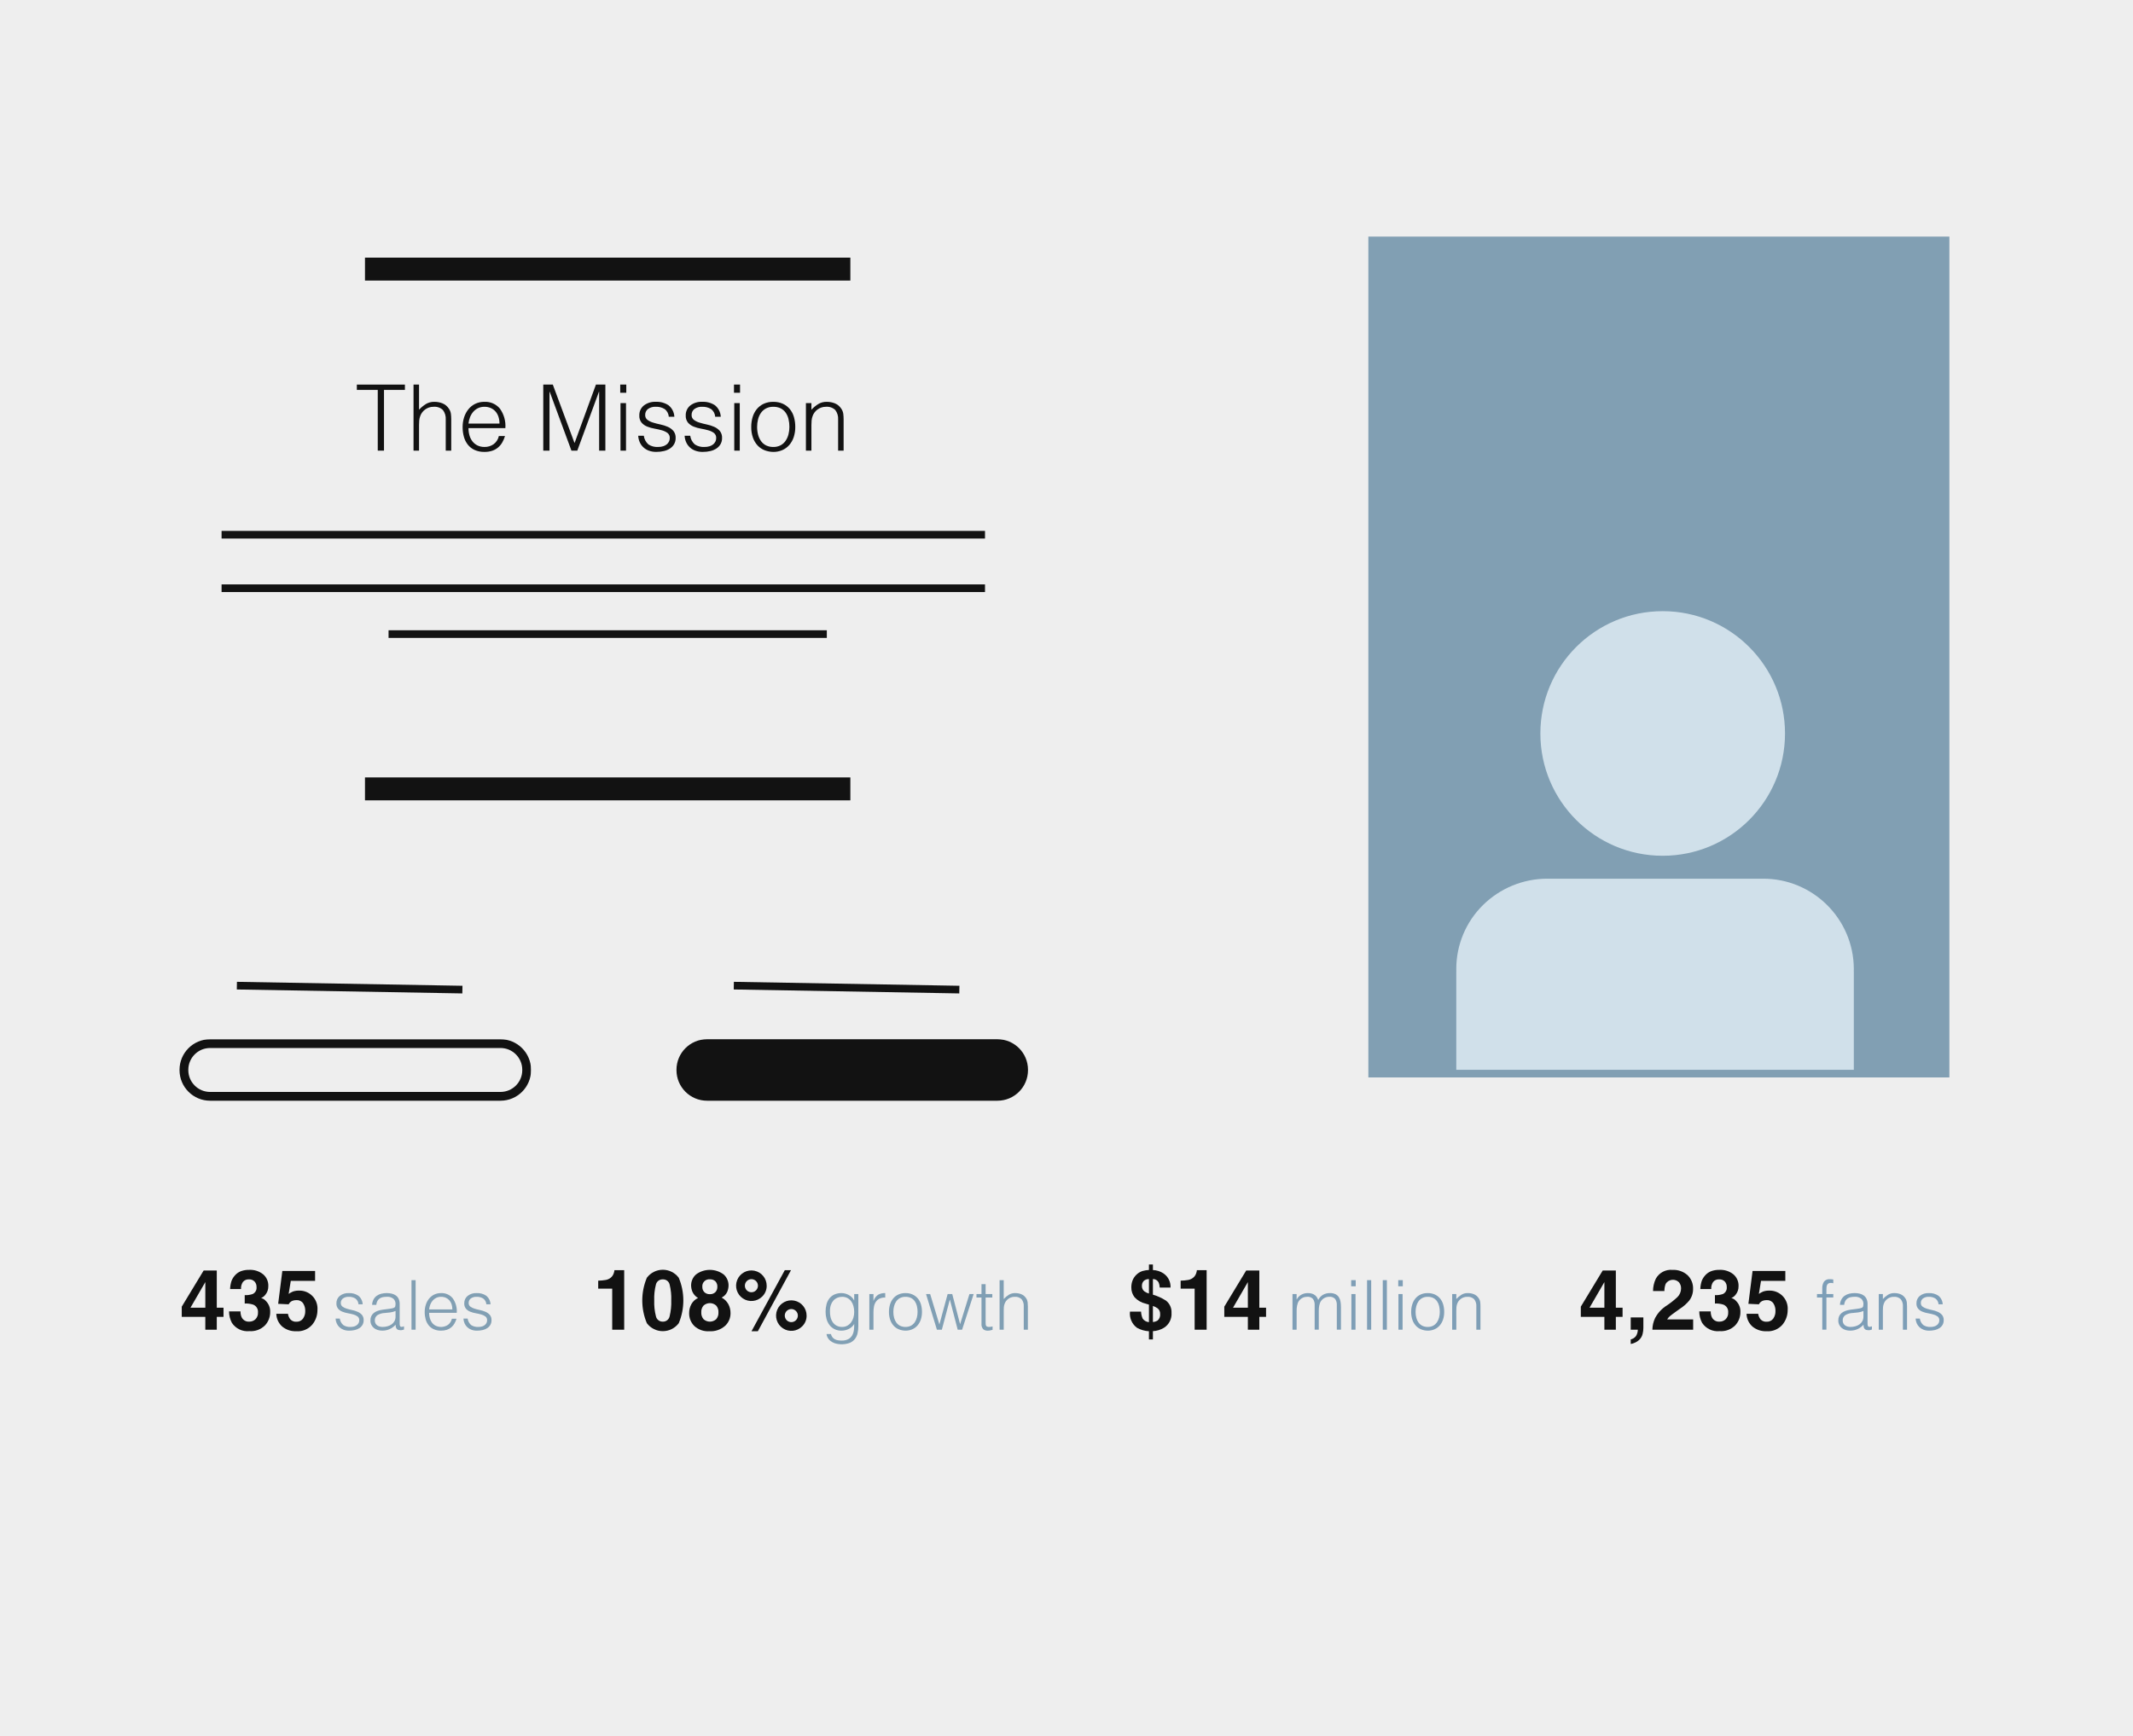
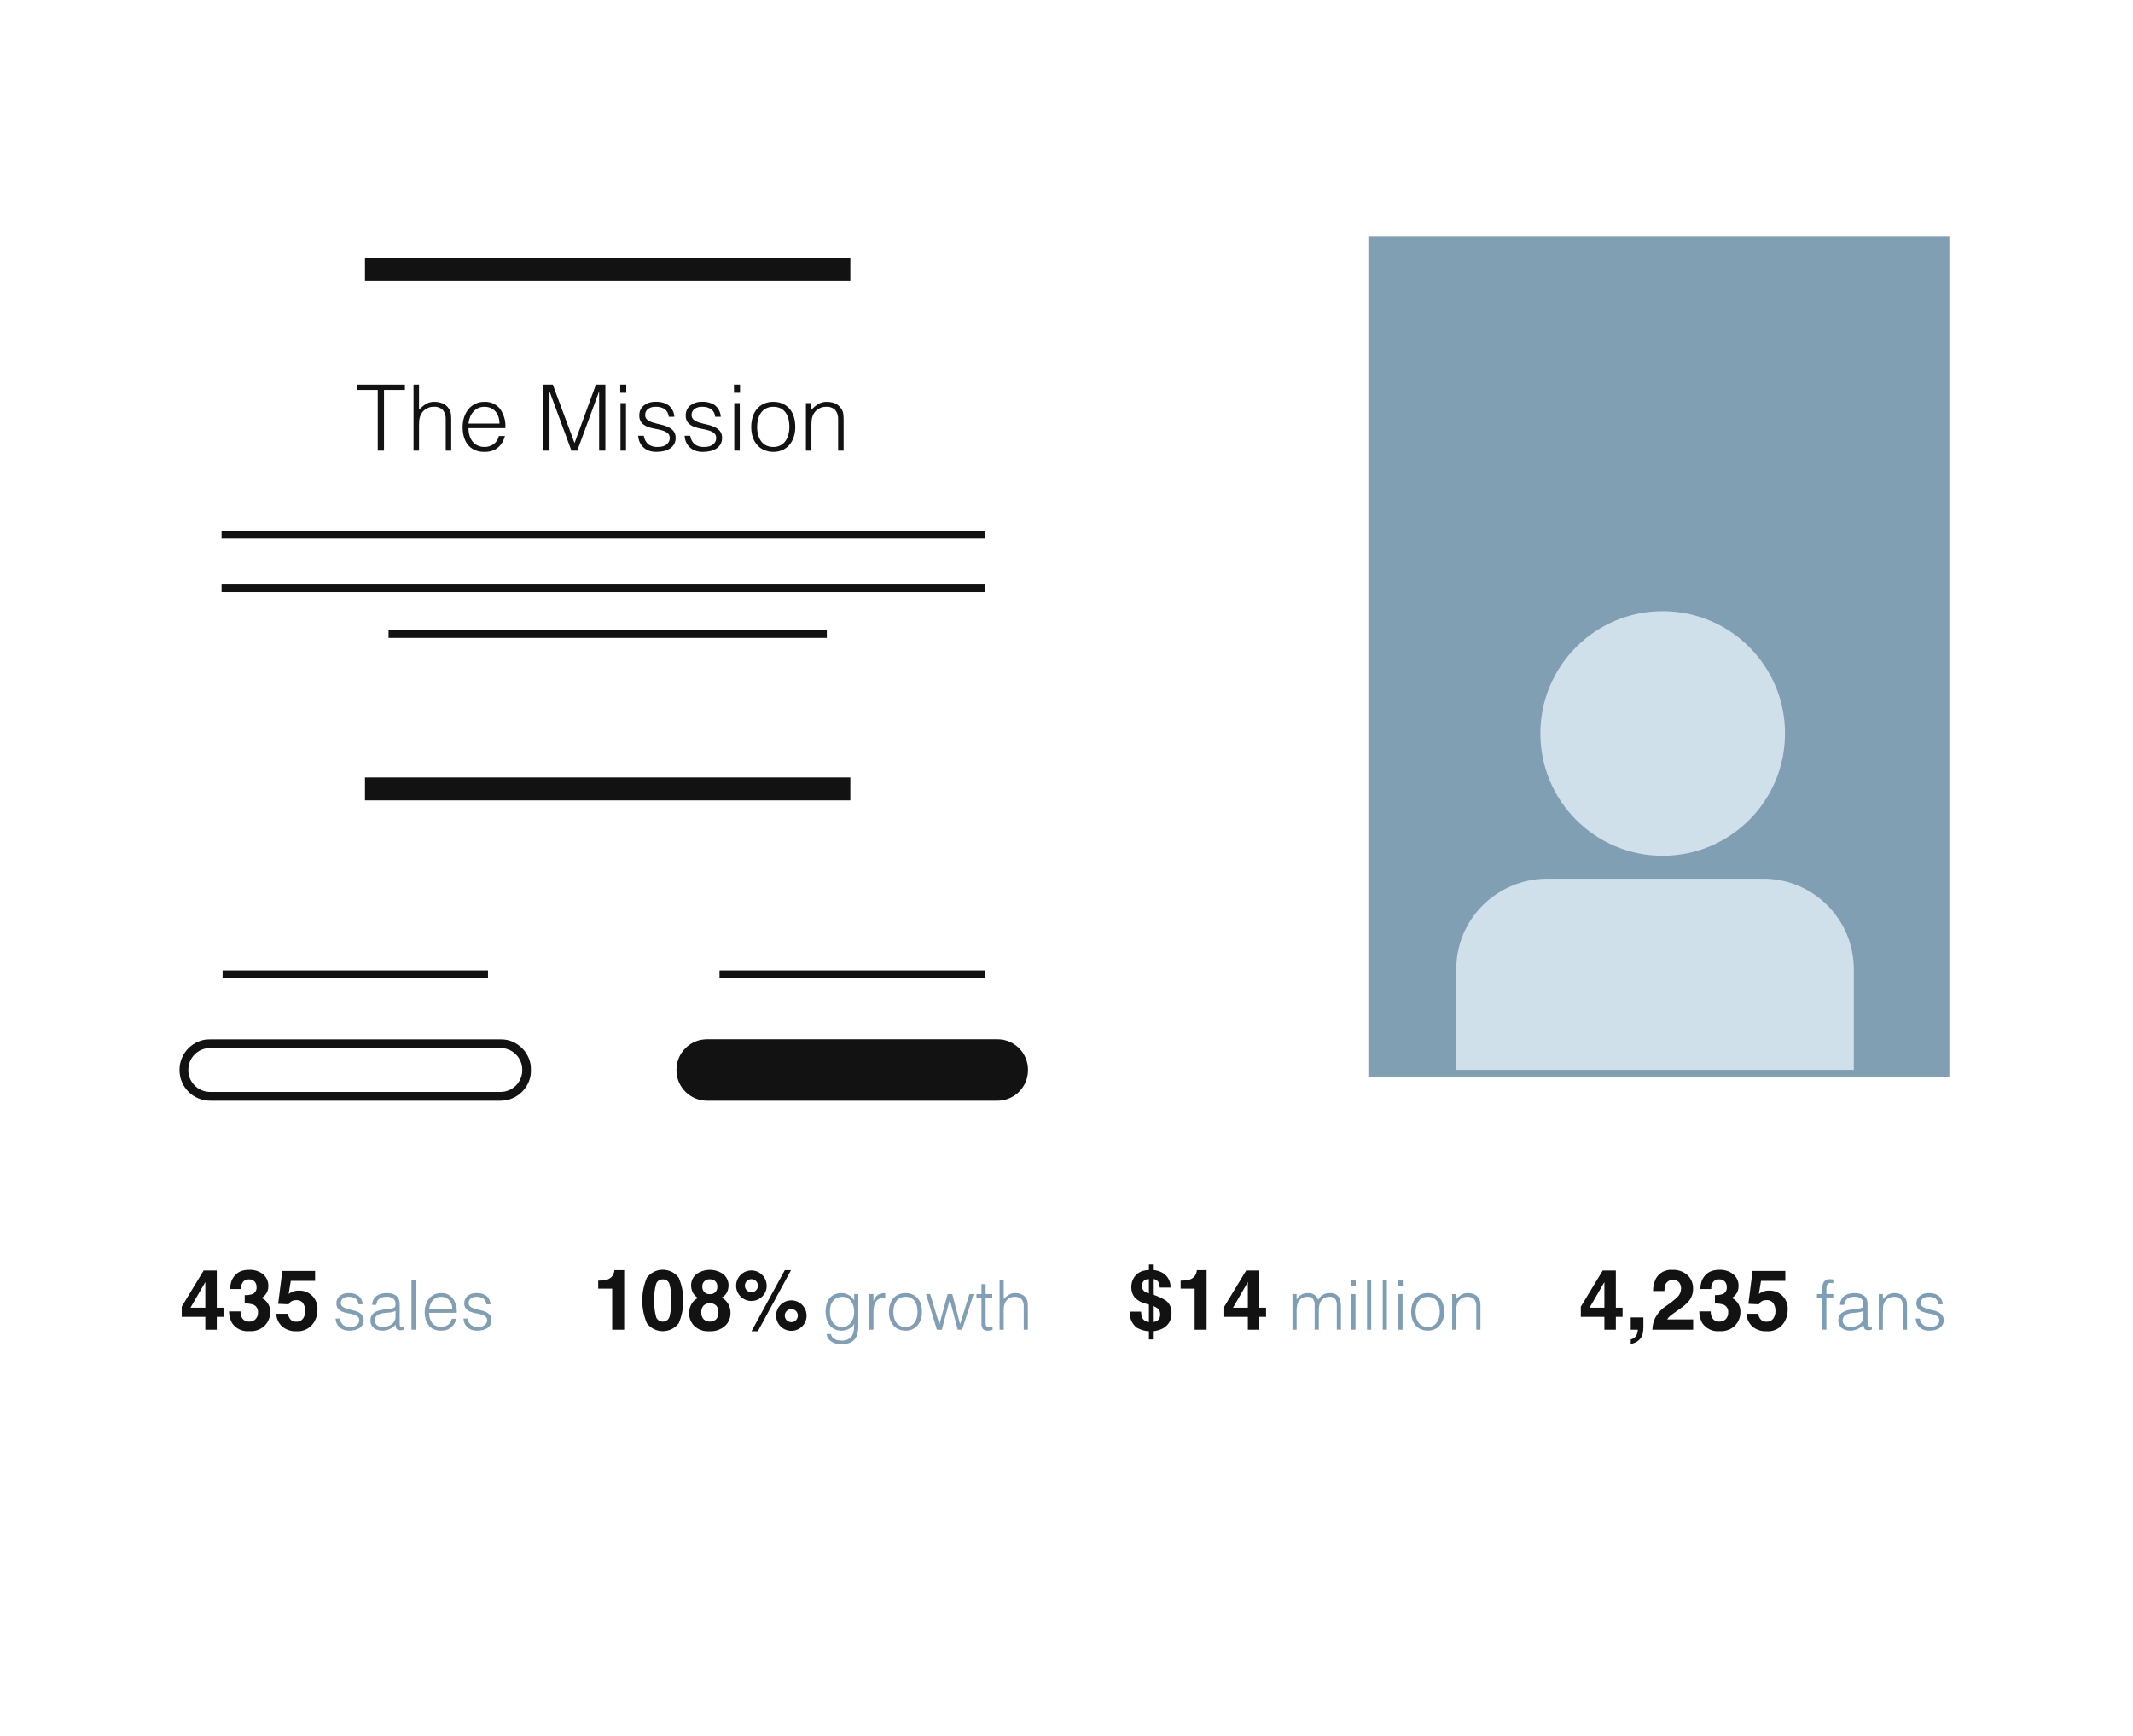
<svg xmlns="http://www.w3.org/2000/svg" width="279" height="227" viewBox="0 0 279 227">
  <defs>
    <clipPath id="a">
-       <rect x="-8.886" y="-8.799" width="293.738" height="273.587" fill="none" />
+       <rect x="-0.516" y="-0.048" width="279" height="207" fill="none" />
    </clipPath>
    <clipPath id="b">
-       <rect x="-0.516" y="-0.048" width="279" height="207" fill="none" />
-     </clipPath>
-     <clipPath id="c">
      <rect x="88.484" y="135.952" width="45.98" height="8.046" rx="4" fill="none" />
    </clipPath>
-     <clipPath id="e">
+     <clipPath id="d">
      <rect x="76.484" y="123.953" width="70" height="32" fill="none" />
    </clipPath>
-     <clipPath id="g">
+     <clipPath id="f">
      <rect x="87.484" y="135.952" width="47" height="9" fill="none" />
    </clipPath>
-     <clipPath id="i">
+     <clipPath id="h">
      <rect x="23.483" y="135.952" width="45.98" height="8.046" rx="4" fill="none" />
    </clipPath>
-     <clipPath id="k">
+     <clipPath id="j">
      <rect x="11.483" y="123.953" width="70" height="32" fill="none" />
    </clipPath>
-     <clipPath id="m">
+     <clipPath id="l">
      <rect x="22.483" y="135.952" width="47" height="9" fill="none" />
    </clipPath>
-     <clipPath id="p">
+     <clipPath id="o">
      <rect x="178.983" y="30.953" width="76" height="110" fill="none" />
    </clipPath>
-     <clipPath id="q">
+     <clipPath id="p">
      <circle cx="217.483" cy="95.953" r="16" fill="none" />
    </clipPath>
-     <clipPath id="s">
+     <clipPath id="r">
      <path d="M242.478,127.095h.006v12.857h-52V127.095h.005q-.005-.178-.005-.357a11.721,11.721,0,0,1,3.49-8.334,11.984,11.984,0,0,1,8.426-3.452h28.167a11.852,11.852,0,0,1,11.917,11.786Q242.483,126.918,242.478,127.095Z" fill="none" clip-rule="evenodd" />
    </clipPath>
  </defs>
  <g clip-path="url(#a)">
-     <rect x="-26.257" y="-27.302" width="328.482" height="310.594" fill="#eee" />
-   </g>
-   <g clip-path="url(#b)">
    <path d="M46.675,50.313h6.288v.695H50.227v7.944h-.816V51.008H46.675Z" fill="#121212" />
    <path d="M54.091,58.953v-8.64h.72v3.288a4.529,4.529,0,0,1,.894-.744,2.052,2.052,0,0,1,1.11-.288,2.817,2.817,0,0,1,1.068.198,1.819,1.819,0,0,1,.828.689,1.55,1.55,0,0,1,.27.691,6.266,6.266,0,0,1,.042.737v4.068h-.72V54.897a1.856,1.856,0,0,0-.372-1.261,1.583,1.583,0,0,0-1.236-.42,1.748,1.748,0,0,0-.612.102,1.927,1.927,0,0,0-.498.27,1.826,1.826,0,0,0-.378.384,1.79,1.79,0,0,0-.24.456,2.293,2.293,0,0,0-.132.576c-.016.185-.024.384-.024.601v3.348Z" fill="#121212" />
    <path d="M61.279,56.012a3.372,3.372,0,0,0,.132.954,2.287,2.287,0,0,0,.39.78,1.891,1.891,0,0,0,.654.528,2.015,2.015,0,0,0,.912.197,1.983,1.983,0,0,0,1.212-.371,1.793,1.793,0,0,0,.672-1.057h.804a3.872,3.872,0,0,1-.348.822,2.54,2.54,0,0,1-.54.66,2.337,2.337,0,0,1-.768.438,3.103,3.103,0,0,1-1.032.156,3.017,3.017,0,0,1-1.284-.252,2.411,2.411,0,0,1-.888-.691,2.902,2.902,0,0,1-.516-1.031,4.672,4.672,0,0,1-.168-1.278,4.078,4.078,0,0,1,.198-1.284,3.286,3.286,0,0,1,.564-1.05,2.622,2.622,0,0,1,.894-.708,2.7,2.7,0,0,1,1.2-.258,2.479,2.479,0,0,1,2.016.882,3.877,3.877,0,0,1,.72,2.562Zm4.056-.6a2.86,2.86,0,0,0-.126-.858,2.014,2.014,0,0,0-.372-.695,1.758,1.758,0,0,0-.618-.468,1.987,1.987,0,0,0-.852-.175,1.895,1.895,0,0,0-.846.181,1.957,1.957,0,0,0-.624.48,2.413,2.413,0,0,0-.414.696,3.191,3.191,0,0,0-.204.84Z" fill="#121212" />
    <path d="M71.06,58.953v-8.64h1.248l2.832,7.62h.024l2.784-7.62h1.236v8.64h-.816V51.248h-.024l-2.832,7.704h-.768l-2.844-7.704h-.024v7.704Z" fill="#121212" />
    <path d="M81.127,51.38V50.313h.792V51.38Zm.036,7.572V52.737h.72v6.216Z" fill="#121212" />
    <path d="M84.211,57.008a1.828,1.828,0,0,0,.606,1.135,2.055,2.055,0,0,0,1.254.329,2.16,2.16,0,0,0,.684-.096,1.358,1.358,0,0,0,.474-.258,1.109,1.109,0,0,0,.282-.366.999.999,0,0,0,.096-.432.794.794,0,0,0-.294-.678,2.215,2.215,0,0,0-.738-.349,9.403,9.403,0,0,0-.96-.216,4.721,4.721,0,0,1-.96-.27,1.917,1.917,0,0,1-.738-.517,1.392,1.392,0,0,1-.294-.948,1.619,1.619,0,0,1,.57-1.277,2.376,2.376,0,0,1,1.614-.498,2.751,2.751,0,0,1,1.638.45,2.057,2.057,0,0,1,.762,1.506h-.732a1.347,1.347,0,0,0-.546-1.015,2.037,2.037,0,0,0-1.134-.294,1.618,1.618,0,0,0-1.044.294.951.951,0,0,0-.36.774.754.754,0,0,0,.294.642,2.383,2.383,0,0,0,.738.36q.444.138.96.246a4.755,4.755,0,0,1,.96.306,2.101,2.101,0,0,1,.738.534,1.375,1.375,0,0,1,.294.936,1.575,1.575,0,0,1-.192.785,1.664,1.664,0,0,1-.528.57,2.434,2.434,0,0,1-.798.342,4.223,4.223,0,0,1-1.014.114,2.729,2.729,0,0,1-.978-.162,2.11,2.11,0,0,1-.726-.45,2.063,2.063,0,0,1-.468-.672,2.358,2.358,0,0,1-.192-.828Z" fill="#121212" />
    <path d="M90.283,57.008a1.828,1.828,0,0,0,.606,1.135,2.055,2.055,0,0,0,1.254.329,2.159,2.159,0,0,0,.684-.096,1.358,1.358,0,0,0,.474-.258,1.11,1.11,0,0,0,.282-.366.999.999,0,0,0,.096-.432.794.794,0,0,0-.294-.678,2.215,2.215,0,0,0-.738-.349,9.403,9.403,0,0,0-.96-.216,4.72,4.72,0,0,1-.96-.27,1.917,1.917,0,0,1-.738-.517,1.392,1.392,0,0,1-.294-.948,1.619,1.619,0,0,1,.57-1.277,2.376,2.376,0,0,1,1.614-.498,2.751,2.751,0,0,1,1.638.45,2.057,2.057,0,0,1,.762,1.506h-.732A1.347,1.347,0,0,0,93.001,53.51a2.037,2.037,0,0,0-1.134-.294,1.618,1.618,0,0,0-1.044.294.951.951,0,0,0-.36.774.754.754,0,0,0,.294.642,2.383,2.383,0,0,0,.738.36q.444.138.96.246a4.756,4.756,0,0,1,.96.306,2.101,2.101,0,0,1,.738.534,1.375,1.375,0,0,1,.294.936,1.575,1.575,0,0,1-.192.785,1.664,1.664,0,0,1-.528.57,2.435,2.435,0,0,1-.798.342,4.224,4.224,0,0,1-1.014.114,2.729,2.729,0,0,1-.978-.162,2.109,2.109,0,0,1-.726-.45,2.062,2.062,0,0,1-.468-.672,2.358,2.358,0,0,1-.192-.828Z" fill="#121212" />
    <path d="M96.007,51.38V50.313h.792V51.38Zm.036,7.572V52.737h.72v6.216Z" fill="#121212" />
    <path d="M101.143,59.121a3.239,3.239,0,0,1-1.122-.216,2.511,2.511,0,0,1-.912-.612,2.939,2.939,0,0,1-.618-1.02,4.077,4.077,0,0,1-.228-1.429,4.372,4.372,0,0,1,.18-1.277,3.01,3.01,0,0,1,.54-1.038,2.562,2.562,0,0,1,.9-.702,2.893,2.893,0,0,1,1.26-.258,2.924,2.924,0,0,1,1.272.258,2.591,2.591,0,0,1,.9.696,2.869,2.869,0,0,1,.534,1.038,4.593,4.593,0,0,1,.174,1.283,4.171,4.171,0,0,1-.204,1.345,3.022,3.022,0,0,1-.582,1.031,2.551,2.551,0,0,1-.912.666A2.909,2.909,0,0,1,101.143,59.121Zm2.112-3.276a4.264,4.264,0,0,0-.12-1.031,2.439,2.439,0,0,0-.372-.834,1.795,1.795,0,0,0-.648-.559,2.109,2.109,0,0,0-.972-.204,1.963,1.963,0,0,0-.966.223,1.883,1.883,0,0,0-.654.588,2.574,2.574,0,0,0-.371.84,3.964,3.964,0,0,0-.12.978,3.886,3.886,0,0,0,.138,1.062,2.491,2.491,0,0,0,.402.834,1.801,1.801,0,0,0,.66.54,2.067,2.067,0,0,0,.912.191,1.966,1.966,0,0,0,.966-.222,1.862,1.862,0,0,0,.654-.594,2.67,2.67,0,0,0,.372-.84A3.93,3.93,0,0,0,103.255,55.844Z" fill="#121212" />
    <path d="M106.135,58.953h-.72V52.737h.72v.864a4.529,4.529,0,0,1,.894-.744,2.052,2.052,0,0,1,1.11-.288,2.817,2.817,0,0,1,1.068.198,1.819,1.819,0,0,1,.828.689,1.551,1.551,0,0,1,.27.691,6.288,6.288,0,0,1,.042.737v4.068h-.72V54.897a1.856,1.856,0,0,0-.372-1.261,1.583,1.583,0,0,0-1.236-.42,1.748,1.748,0,0,0-.612.102,1.926,1.926,0,0,0-.498.27,1.824,1.824,0,0,0-.378.384,1.793,1.793,0,0,0-.24.456,2.293,2.293,0,0,0-.132.576c-.016.185-.024.384-.024.601Z" fill="#121212" />
    <path d="M44.446,172.494a1.368,1.368,0,0,0,.455.851,1.538,1.538,0,0,0,.94.247,1.633,1.633,0,0,0,.513-.071,1.031,1.031,0,0,0,.355-.194.822.822,0,0,0,.211-.274.752.752,0,0,0,.072-.323.597.597,0,0,0-.22-.509,1.647,1.647,0,0,0-.554-.261,6.949,6.949,0,0,0-.72-.162,3.466,3.466,0,0,1-.72-.203,1.437,1.437,0,0,1-.553-.387,1.043,1.043,0,0,1-.221-.711,1.214,1.214,0,0,1,.428-.958,1.782,1.782,0,0,1,1.21-.374,2.062,2.062,0,0,1,1.228.338,1.542,1.542,0,0,1,.571,1.129h-.549a1.009,1.009,0,0,0-.41-.76,1.521,1.521,0,0,0-.851-.221,1.207,1.207,0,0,0-.783.221.711.711,0,0,0-.27.58.567.567,0,0,0,.22.481,1.795,1.795,0,0,0,.554.27q.332.103.72.184a3.616,3.616,0,0,1,.72.23,1.593,1.593,0,0,1,.554.401,1.029,1.029,0,0,1,.22.701,1.181,1.181,0,0,1-.144.59,1.254,1.254,0,0,1-.396.428,1.83,1.83,0,0,1-.599.256,3.141,3.141,0,0,1-.76.086,2.052,2.052,0,0,1-.733-.121,1.594,1.594,0,0,1-.544-.338,1.541,1.541,0,0,1-.351-.504,1.772,1.772,0,0,1-.144-.621Z" fill="#819fb3" />
    <path d="M50.828,171.234c.102-.012.224-.03.364-.055a1.36,1.36,0,0,0,.347-.099.287.287,0,0,0,.167-.211,1.335,1.335,0,0,0,.032-.275.92.92,0,0,0-.266-.679,1.236,1.236,0,0,0-.895-.266,2.543,2.543,0,0,0-.513.049,1.117,1.117,0,0,0-.409.172.93.93,0,0,0-.288.323,1.375,1.375,0,0,0-.148.509h-.549a1.663,1.663,0,0,1,.189-.706,1.434,1.434,0,0,1,.418-.478,1.731,1.731,0,0,1,.594-.27,2.876,2.876,0,0,1,.715-.086,2.775,2.775,0,0,1,.662.076,1.557,1.557,0,0,1,.54.243,1.133,1.133,0,0,1,.36.445,1.613,1.613,0,0,1,.13.685v2.538c0,.21.038.344.113.4s.227.044.455-.041v.424c-.042.012-.104.029-.185.054a.861.861,0,0,1-.239.036,1.045,1.045,0,0,1-.243-.027.415.415,0,0,1-.216-.085.544.544,0,0,1-.13-.162.661.661,0,0,1-.067-.207,1.489,1.489,0,0,1-.018-.239,2.346,2.346,0,0,1-.783.576,2.304,2.304,0,0,1-.954.198,2.149,2.149,0,0,1-.59-.081,1.418,1.418,0,0,1-.499-.252,1.244,1.244,0,0,1-.342-.419,1.282,1.282,0,0,1-.126-.589q0-1.188,1.629-1.404Zm.909.27a2.638,2.638,0,0,1-.693.19c-.234.03-.468.054-.702.072a1.981,1.981,0,0,0-.968.278.8.8,0,0,0-.346.711.773.773,0,0,0,.086.374.792.792,0,0,0,.225.261.952.952,0,0,0,.324.153,1.427,1.427,0,0,0,.373.049,2.422,2.422,0,0,0,.63-.081,1.686,1.686,0,0,0,.544-.247,1.269,1.269,0,0,0,.383-.423,1.226,1.226,0,0,0,.144-.607Z" fill="#819fb3" />
    <path d="M53.824,173.952v-6.48h.54v6.48Z" fill="#819fb3" />
    <path d="M56.128,171.747a2.521,2.521,0,0,0,.099.716,1.726,1.726,0,0,0,.292.585,1.412,1.412,0,0,0,.49.396,1.635,1.635,0,0,0,1.593-.13,1.346,1.346,0,0,0,.504-.792h.603a2.897,2.897,0,0,1-.261.616,1.9,1.9,0,0,1-.405.495,1.759,1.759,0,0,1-.576.328,2.326,2.326,0,0,1-.774.117,2.246,2.246,0,0,1-.963-.189,1.816,1.816,0,0,1-.666-.517,2.198,2.198,0,0,1-.387-.774,3.508,3.508,0,0,1-.126-.959,3.055,3.055,0,0,1,.149-.963,2.438,2.438,0,0,1,.423-.787,1.97,1.97,0,0,1,.67-.531,2.026,2.026,0,0,1,.9-.193,1.861,1.861,0,0,1,1.512.661,2.91,2.91,0,0,1,.54,1.922Zm3.042-.45a2.143,2.143,0,0,0-.094-.644,1.505,1.505,0,0,0-.279-.521,1.336,1.336,0,0,0-.463-.351,1.493,1.493,0,0,0-.639-.13,1.42,1.42,0,0,0-.634.135,1.45,1.45,0,0,0-.468.36,1.804,1.804,0,0,0-.311.521,2.436,2.436,0,0,0-.153.63Z" fill="#819fb3" />
    <path d="M61.168,172.494a1.368,1.368,0,0,0,.455.851,1.538,1.538,0,0,0,.94.247,1.633,1.633,0,0,0,.513-.071,1.029,1.029,0,0,0,.355-.194.822.822,0,0,0,.211-.274.752.752,0,0,0,.072-.323.597.597,0,0,0-.22-.509,1.647,1.647,0,0,0-.554-.261,6.955,6.955,0,0,0-.72-.162,3.465,3.465,0,0,1-.72-.203,1.437,1.437,0,0,1-.553-.387,1.043,1.043,0,0,1-.221-.711,1.214,1.214,0,0,1,.428-.958,1.782,1.782,0,0,1,1.21-.374,2.062,2.062,0,0,1,1.229.338,1.542,1.542,0,0,1,.571,1.129h-.549a1.009,1.009,0,0,0-.41-.76,1.521,1.521,0,0,0-.85-.221,1.208,1.208,0,0,0-.783.221.711.711,0,0,0-.27.58.567.567,0,0,0,.22.481,1.797,1.797,0,0,0,.554.27q.333.103.72.184a3.616,3.616,0,0,1,.72.23,1.594,1.594,0,0,1,.554.401,1.029,1.029,0,0,1,.22.701,1.181,1.181,0,0,1-.144.59,1.255,1.255,0,0,1-.396.428,1.83,1.83,0,0,1-.599.256,3.139,3.139,0,0,1-.76.086,2.052,2.052,0,0,1-.733-.121,1.594,1.594,0,0,1-.544-.338,1.541,1.541,0,0,1-.351-.504,1.774,1.774,0,0,1-.144-.621Z" fill="#819fb3" />
    <path d="M29.236,172.276H28.355v1.676H26.856v-1.676h-3.083v-1.338l2.863-4.727H28.355v4.867h.881Zm-2.379-1.197v-3.356l-1.944,3.356Z" fill="#121212" />
    <path d="M31.461,171.561a1.748,1.748,0,0,0,.15.773,1.027,1.027,0,0,0,1.013.564,1.12,1.12,0,0,0,.785-.309,1.149,1.149,0,0,0,.335-.889,1.002,1.002,0,0,0-.621-1.026,3.143,3.143,0,0,0-1.114-.145v-1.096a2.868,2.868,0,0,0,1.039-.145.897.897,0,0,0,.508-.913,1.024,1.024,0,0,0-.26-.726.952.952,0,0,0-.731-.279.926.926,0,0,0-.795.344,1.465,1.465,0,0,0-.244.919H30.097a3.842,3.842,0,0,1,.198-1.101,2.484,2.484,0,0,1,.59-.844,2.051,2.051,0,0,1,.714-.419,3.083,3.083,0,0,1,1.014-.145,2.698,2.698,0,0,1,1.8.578,1.923,1.923,0,0,1,.684,1.549,1.712,1.712,0,0,1-.408,1.16,1.39,1.39,0,0,1-.537.403,1.104,1.104,0,0,1,.602.36,1.921,1.921,0,0,1,.586,1.482,2.5,2.5,0,0,1-.684,1.737,2.609,2.609,0,0,1-2.026.749,2.448,2.448,0,0,1-2.296-1.08,3.205,3.205,0,0,1-.376-1.504Z" fill="#121212" />
    <path d="M37.666,171.868a1.477,1.477,0,0,0,.348.77.987.987,0,0,0,.75.272,1.012,1.012,0,0,0,.865-.4,1.642,1.642,0,0,0,.297-1.007,1.748,1.748,0,0,0-.279-1.007.974.974,0,0,0-.868-.411,1.48,1.48,0,0,0-.482.07.961.961,0,0,0-.541.477l-1.372-.064.546-4.302h4.285v1.299H38.036l-.279,1.703a3.241,3.241,0,0,1,.553-.307,2.345,2.345,0,0,1,.81-.123,2.35,2.35,0,0,1,2.403,2.541,2.968,2.968,0,0,1-.692,1.928,2.517,2.517,0,0,1-2.071.849,2.745,2.745,0,0,1-1.825-.597,2.315,2.315,0,0,1-.794-1.691Z" fill="#121212" />
    <path d="M111.731,169.29h.54v4.212a4.143,4.143,0,0,1-.095.895,1.927,1.927,0,0,1-.337.752,1.7,1.7,0,0,1-.666.518,3.104,3.104,0,0,1-1.971.062,1.91,1.91,0,0,1-.603-.328,1.405,1.405,0,0,1-.355-.437,1.093,1.093,0,0,1-.131-.445h.576a1.061,1.061,0,0,0,.198.427.997.997,0,0,0,.32.262,1.357,1.357,0,0,0,.409.13,2.914,2.914,0,0,0,.468.036,1.782,1.782,0,0,0,.882-.189,1.287,1.287,0,0,0,.504-.495,1.902,1.902,0,0,0,.221-.693,5.355,5.355,0,0,0,.04-.792,1.67,1.67,0,0,1-.715.652,2.144,2.144,0,0,1-.95.221,1.985,1.985,0,0,1-.922-.202,1.905,1.905,0,0,1-.648-.54,2.314,2.314,0,0,1-.383-.788,3.451,3.451,0,0,1-.126-.936,3.81,3.81,0,0,1,.117-.963,2.105,2.105,0,0,1,.373-.778,1.784,1.784,0,0,1,.652-.518,2.222,2.222,0,0,1,.963-.189,1.76,1.76,0,0,1,.459.063,2.158,2.158,0,0,1,.455.18,1.762,1.762,0,0,1,.405.297,1.591,1.591,0,0,1,.301.405h.018Zm0,2.349a2.878,2.878,0,0,0-.103-.787,1.905,1.905,0,0,0-.302-.63,1.431,1.431,0,0,0-.495-.419,1.46,1.46,0,0,0-.675-.152,1.601,1.601,0,0,0-.63.121,1.452,1.452,0,0,0-.504.355,1.661,1.661,0,0,0-.337.571,2.298,2.298,0,0,0-.122.779,3.03,3.03,0,0,0,.072.823,1.962,1.962,0,0,0,.288.67,1.436,1.436,0,0,0,.504.455,1.502,1.502,0,0,0,.729.166,1.368,1.368,0,0,0,.662-.157,1.527,1.527,0,0,0,.495-.423,1.948,1.948,0,0,0,.31-.621A2.58,2.58,0,0,0,111.731,171.639Z" fill="#809fb4" />
    <path d="M114.251,173.952h-.54V169.29h.54v.873h.018a1.562,1.562,0,0,1,.581-.778,1.761,1.761,0,0,1,.94-.221v.585a1.571,1.571,0,0,0-.756.145,1.232,1.232,0,0,0-.473.414,1.64,1.64,0,0,0-.243.616,3.941,3.941,0,0,0-.068.742Z" fill="#809fb4" />
    <path d="M118.436,174.078a2.407,2.407,0,0,1-.841-.162,1.875,1.875,0,0,1-.684-.459,2.197,2.197,0,0,1-.463-.765,3.058,3.058,0,0,1-.171-1.071,3.294,3.294,0,0,1,.135-.958,2.267,2.267,0,0,1,.405-.779,1.927,1.927,0,0,1,.675-.526,2.171,2.171,0,0,1,.945-.193,2.195,2.195,0,0,1,.954.193,1.943,1.943,0,0,1,.675.522,2.157,2.157,0,0,1,.401.778,3.464,3.464,0,0,1,.13.963,3.116,3.116,0,0,1-.153,1.008,2.255,2.255,0,0,1-.437.774,1.914,1.914,0,0,1-.683.499A2.183,2.183,0,0,1,118.436,174.078Zm1.584-2.457a3.217,3.217,0,0,0-.09-.774,1.837,1.837,0,0,0-.279-.625,1.346,1.346,0,0,0-.486-.419,1.584,1.584,0,0,0-.729-.152,1.486,1.486,0,0,0-.725.166,1.414,1.414,0,0,0-.49.441,1.935,1.935,0,0,0-.279.63,2.973,2.973,0,0,0-.09.733,2.915,2.915,0,0,0,.103.797,1.853,1.853,0,0,0,.302.625,1.353,1.353,0,0,0,.495.405,1.555,1.555,0,0,0,.684.144,1.474,1.474,0,0,0,.725-.166,1.41,1.41,0,0,0,.49-.445,2.012,2.012,0,0,0,.279-.63A2.954,2.954,0,0,0,120.02,171.621Z" fill="#809fb4" />
    <path d="M125.582,173.232l1.224-3.942h.549l-1.512,4.662h-.576l-1.017-3.915h-.018l-1.035,3.915h-.648L121.127,169.29h.54l1.206,3.979,1.08-3.979h.603Z" fill="#809fb4" />
    <path d="M129.83,173.97c-.066.013-.153.033-.261.064a1.331,1.331,0,0,1-.36.045.86.86,0,0,1-.617-.202.988.988,0,0,1-.211-.725V169.74h-.657v-.45h.657v-1.296h.54V169.29h.873v.45h-.873v3.195c0,.113.003.213.009.297a.494.494,0,0,0,.054.207.256.256,0,0,0,.14.116.763.763,0,0,0,.266.036,1.431,1.431,0,0,0,.22-.018c.075-.012.148-.027.221-.045Z" fill="#809fb4" />
    <path d="M130.748,173.952v-6.48h.54v2.467a3.427,3.427,0,0,1,.67-.559,1.547,1.547,0,0,1,.833-.216,2.135,2.135,0,0,1,.801.148,1.371,1.371,0,0,1,.621.518,1.159,1.159,0,0,1,.203.518,4.691,4.691,0,0,1,.032.554v3.051h-.54V170.91a1.39,1.39,0,0,0-.279-.945,1.184,1.184,0,0,0-.927-.314,1.319,1.319,0,0,0-.459.076,1.428,1.428,0,0,0-.373.202,1.389,1.389,0,0,0-.284.288,1.323,1.323,0,0,0-.18.343,1.69,1.69,0,0,0-.099.432c-.012.138-.018.288-.018.45v2.511Z" fill="#809fb4" />
    <path d="M78.246,168.581v-1.042a6.755,6.755,0,0,0,1.013-.097,1.43,1.43,0,0,0,.75-.408,1.352,1.352,0,0,0,.3-.559,1.275,1.275,0,0,0,.059-.311H81.646v7.788H80.078v-5.371Z" fill="#121212" />
    <path d="M88.783,167.157a7.683,7.683,0,0,1,0,5.946,2.611,2.611,0,0,1-4.174,0,7.682,7.682,0,0,1,0-5.946,2.604,2.604,0,0,1,4.174,0Zm-2.989,5.03a.887.887,0,0,0,.902.712.875.875,0,0,0,.894-.712,7.615,7.615,0,0,0,.212-2.054,7.53,7.53,0,0,0-.212-2.084.868.868,0,0,0-.894-.678.88.88,0,0,0-.902.678,7.25,7.25,0,0,0-.22,2.084A7.331,7.331,0,0,0,85.794,172.188Z" fill="#121212" />
    <path d="M90.437,170.606a1.873,1.873,0,0,1,.867-.801,1.82,1.82,0,0,1-.736-.814,2.274,2.274,0,0,1-.17-.819,1.909,1.909,0,0,1,.641-1.447,3.027,3.027,0,0,1,3.617,0,1.909,1.909,0,0,1,.641,1.447,2.293,2.293,0,0,1-.169.819,1.566,1.566,0,0,1-.733.76,2.16,2.16,0,0,1,.869.854,2.425,2.425,0,0,1,.291,1.187,2.218,2.218,0,0,1-.729,1.673,2.843,2.843,0,0,1-2.035.69,2.642,2.642,0,0,1-1.978-.69,2.31,2.31,0,0,1-.672-1.673A2.392,2.392,0,0,1,90.437,170.606Zm1.591,1.977a1.233,1.233,0,0,0,1.649,0,1.255,1.255,0,0,0,.298-.893,1.239,1.239,0,0,0-.304-.904,1.241,1.241,0,0,0-1.638,0,1.238,1.238,0,0,0-.304.904A1.256,1.256,0,0,0,92.028,172.583Zm.098-3.545a.965.965,0,0,0,.725.268.953.953,0,0,0,.724-.268.966.966,0,0,0,.256-.693.989.989,0,0,0-.256-.723.968.968,0,0,0-.724-.26.903.903,0,0,0-.986.982A.953.953,0,0,0,92.126,169.038Z" fill="#121212" />
    <path d="M99.701,169.612a2.001,2.001,0,1,1,.583-1.412A1.922,1.922,0,0,1,99.701,169.612Zm-.811-.809a.855.855,0,1,0-.604.25A.819.819,0,0,0,98.889,168.804Zm3.763-2.64h.813l-4.337,7.992h-.832Zm2.267,7.358a1.997,1.997,0,1,1,.585-1.412A1.924,1.924,0,0,1,104.918,173.523Zm-.809-2.017a.855.855,0,1,0,.25.605A.82.82,0,0,0,104.11,171.506Z" fill="#121212" />
  </g>
-   <g clip-path="url(#c)">
-     <g clip-path="url(#b)">
+   <g clip-path="url(#b)">
+     <g clip-path="url(#a)">
      <g style="isolation:isolate">
-         <g clip-path="url(#e)">
-           <g clip-path="url(#c)">
-             <g clip-path="url(#g)">
+         <g clip-path="url(#d)">
+           <g clip-path="url(#b)">
+             <g clip-path="url(#f)">
              <rect x="88.484" y="135.952" width="45.98" height="8.046" rx="4" fill="#121212" />
            </g>
          </g>
-           <g clip-path="url(#g)">
+           <g clip-path="url(#f)">
            <rect x="88.484" y="135.952" width="45.98" height="8.046" rx="4" fill="none" stroke="#121212" stroke-miterlimit="10" stroke-width="2.299" />
          </g>
        </g>
      </g>
    </g>
  </g>
-   <g clip-path="url(#i)">
-     <g clip-path="url(#b)">
+   <g clip-path="url(#h)">
+     <g clip-path="url(#a)">
      <g style="isolation:isolate">
-         <g clip-path="url(#k)">
-           <g clip-path="url(#i)">
-             <g clip-path="url(#m)">
+         <g clip-path="url(#j)">
+           <g clip-path="url(#h)">
+             <g clip-path="url(#l)">
              <rect x="23.483" y="135.952" width="45.98" height="8.046" rx="4" fill="#121212" opacity="0" />
            </g>
          </g>
-           <g clip-path="url(#m)">
+           <g clip-path="url(#l)">
            <rect x="23.483" y="135.952" width="45.98" height="8.046" rx="4" fill="none" stroke="#121212" stroke-miterlimit="10" stroke-width="2.299" />
          </g>
        </g>
      </g>
    </g>
  </g>
-   <g clip-path="url(#b)">
-     <line x1="31.483" y1="128.952" x2="59.983" y2="129.452" fill="none" stroke="#121212" stroke-linecap="square" stroke-miterlimit="10" />
-     <line x1="96.484" y1="128.952" x2="124.984" y2="129.452" fill="none" stroke="#121212" stroke-linecap="square" stroke-miterlimit="10" />
+   <g clip-path="url(#a)">
    <line x1="29.483" y1="69.953" x2="128.34" y2="69.953" fill="none" stroke="#121212" stroke-linecap="square" stroke-miterlimit="10" />
    <line x1="29.483" y1="76.953" x2="128.34" y2="76.953" fill="none" stroke="#121212" stroke-linecap="square" stroke-miterlimit="10" />
    <line x1="51.324" y1="82.953" x2="107.65" y2="82.953" fill="none" stroke="#121212" stroke-linecap="square" stroke-miterlimit="10" />
    <line x1="49.24" y1="35.203" x2="109.727" y2="35.203" fill="none" stroke="#121212" stroke-linecap="square" stroke-miterlimit="10" stroke-width="3" />
    <line x1="49.24" y1="103.203" x2="109.727" y2="103.203" fill="none" stroke="#121212" stroke-linecap="square" stroke-miterlimit="10" stroke-width="3" />
+     <line x1="94.616" y1="127.453" x2="128.331" y2="127.453" fill="none" stroke="#121212" stroke-linecap="square" stroke-miterlimit="10" />
+     <line x1="29.616" y1="127.453" x2="63.331" y2="127.453" fill="none" stroke="#121212" stroke-linecap="square" stroke-miterlimit="10" />
+   </g>
+   <g clip-path="url(#o)">
+     <rect x="173.983" y="25.953" width="86" height="120" fill="#819fb3" />
  </g>
  <g clip-path="url(#p)">
-     <rect x="173.983" y="25.953" width="86" height="120" fill="#819fb3" />
-   </g>
-   <g clip-path="url(#q)">
-     <g clip-path="url(#b)">
+     <g clip-path="url(#a)">
      <rect x="196.483" y="74.953" width="42" height="42" fill="#d0e0ea" />
    </g>
  </g>
-   <g clip-path="url(#s)">
-     <g clip-path="url(#b)">
+   <g clip-path="url(#r)">
+     <g clip-path="url(#a)">
      <rect x="185.483" y="109.953" width="62" height="35" fill="#d0e0ea" />
    </g>
  </g>
-   <g clip-path="url(#b)">
+   <g clip-path="url(#a)">
    <path d="M150.803,175.226h-.52v-1.069a3.657,3.657,0,0,1-1.579-.462,2.316,2.316,0,0,1-.902-2.105h1.45a2.647,2.647,0,0,0,.209.908,1.108,1.108,0,0,0,.822.467v-2.293l-.435-.129a2.793,2.793,0,0,1-1.447-.838,2.034,2.034,0,0,1-.422-1.295,2.417,2.417,0,0,1,.164-.908,2.094,2.094,0,0,1,.459-.703,2.062,2.062,0,0,1,.849-.526,3.904,3.904,0,0,1,.833-.134v-.715h.52v.725a2.685,2.685,0,0,1,1.369.43,2.113,2.113,0,0,1,.935,1.864h-1.413a1.934,1.934,0,0,0-.159-.698.825.825,0,0,0-.733-.419V169.37a6.735,6.735,0,0,1,1.712.779,1.904,1.904,0,0,1,.722,1.59,2.134,2.134,0,0,1-.994,1.966,3.146,3.146,0,0,1-1.44.44Zm-.52-7.891a.943.943,0,0,0-.693.25.912.912,0,0,0-.226.652.859.859,0,0,0,.339.715,1.925,1.925,0,0,0,.58.268Zm.52,5.613a1.36,1.36,0,0,0,.611-.193.997.997,0,0,0,.334-.855.912.912,0,0,0-.313-.73,2.263,2.263,0,0,0-.632-.322Z" fill="#121212" />
    <path d="M154.43,168.581v-1.042a6.74,6.74,0,0,0,1.013-.097,1.426,1.426,0,0,0,.75-.408,1.346,1.346,0,0,0,.3-.559,1.258,1.258,0,0,0,.06-.311H157.83v7.788h-1.568v-5.371Z" fill="#121212" />
    <path d="M165.603,172.276h-.881v1.676h-1.499v-1.676h-3.083v-1.338l2.863-4.727h1.719v4.867h.881Zm-2.38-1.197v-3.356l-1.943,3.356Z" fill="#121212" />
    <path d="M169.6,173.952h-.54V169.29h.54v.702h.018a1.417,1.417,0,0,1,.595-.616,1.729,1.729,0,0,1,.846-.212,1.821,1.821,0,0,1,.549.072,1.237,1.237,0,0,1,.383.193,1.136,1.136,0,0,1,.261.283,1.912,1.912,0,0,1,.176.352,1.57,1.57,0,0,1,.625-.68,1.79,1.79,0,0,1,.895-.221,1.572,1.572,0,0,1,.761.157,1.138,1.138,0,0,1,.437.414,1.593,1.593,0,0,1,.202.59,4.617,4.617,0,0,1,.05.684v2.943h-.54v-3.222a1.315,1.315,0,0,0-.211-.792.922.922,0,0,0-.788-.288,1.301,1.301,0,0,0-1.053.53,1.027,1.027,0,0,0-.148.275,2.321,2.321,0,0,0-.095.328,2.78,2.78,0,0,0-.05.342c-.009.114-.013.22-.013.315v2.511h-.54v-3.222a1.315,1.315,0,0,0-.212-.792.919.919,0,0,0-.787-.288,1.321,1.321,0,0,0-.572.13,1.341,1.341,0,0,0-.481.4,1.056,1.056,0,0,0-.148.275,2.193,2.193,0,0,0-.094.328,2.601,2.601,0,0,0-.05.342c-.009.114-.014.22-.014.315Z" fill="#7e9eb6" />
    <path d="M176.736,168.273v-.802h.594v.802Zm.027,5.679V169.29h.54v4.662Z" fill="#7e9eb6" />
    <path d="M178.815,173.952v-6.48h.54v6.48Z" fill="#7e9eb6" />
    <path d="M180.867,173.952v-6.48h.54v6.48Z" fill="#7e9eb6" />
    <path d="M182.893,168.273v-.802h.594v.802Zm.026,5.679V169.29h.54v4.662Z" fill="#7e9eb6" />
    <path d="M186.744,174.078a2.41,2.41,0,0,1-.842-.162,1.872,1.872,0,0,1-.683-.459,2.204,2.204,0,0,1-.464-.765,3.059,3.059,0,0,1-.171-1.071,3.29,3.29,0,0,1,.135-.958,2.266,2.266,0,0,1,.405-.779,1.925,1.925,0,0,1,.675-.526,2.173,2.173,0,0,1,.945-.193,2.198,2.198,0,0,1,.954.193,1.947,1.947,0,0,1,.675.522,2.156,2.156,0,0,1,.4.778,3.442,3.442,0,0,1,.131.963,3.13,3.13,0,0,1-.153,1.008,2.265,2.265,0,0,1-.436.774,1.92,1.92,0,0,1-.684.499A2.184,2.184,0,0,1,186.744,174.078Zm1.584-2.457a3.212,3.212,0,0,0-.09-.774,1.846,1.846,0,0,0-.279-.625,1.348,1.348,0,0,0-.486-.419,1.581,1.581,0,0,0-.729-.152,1.486,1.486,0,0,0-.725.166,1.414,1.414,0,0,0-.49.441,1.924,1.924,0,0,0-.279.63,2.954,2.954,0,0,0-.09.733,2.896,2.896,0,0,0,.103.797,1.835,1.835,0,0,0,.302.625,1.356,1.356,0,0,0,.494.405,1.557,1.557,0,0,0,.684.144,1.475,1.475,0,0,0,.725-.166,1.415,1.415,0,0,0,.49-.445,2.024,2.024,0,0,0,.279-.63A2.949,2.949,0,0,0,188.328,171.621Z" fill="#7e9eb6" />
    <path d="M190.488,173.952h-.54V169.29h.54v.648a3.44,3.44,0,0,1,.67-.559,1.548,1.548,0,0,1,.833-.216,2.132,2.132,0,0,1,.801.148,1.37,1.37,0,0,1,.621.518,1.153,1.153,0,0,1,.202.518,4.585,4.585,0,0,1,.032.554v3.051h-.54V170.91a1.392,1.392,0,0,0-.279-.945,1.185,1.185,0,0,0-.927-.314,1.319,1.319,0,0,0-.459.076,1.431,1.431,0,0,0-.374.202,1.386,1.386,0,0,0-.283.288,1.308,1.308,0,0,0-.18.343,1.671,1.671,0,0,0-.1.432c-.012.138-.018.288-.018.45Z" fill="#7e9eb6" />
    <path d="M237.664,169.74v-.45h.692v-.738a1.522,1.522,0,0,1,.226-.882.864.864,0,0,1,.765-.324c.084,0,.162.004.234.01s.143.015.216.026v.495a1.39,1.39,0,0,0-.324-.045.592.592,0,0,0-.324.076.455.455,0,0,0-.171.203.904.904,0,0,0-.067.283c-.009.105-.014.212-.014.319v.576h.9v.45h-.9v4.212h-.54V169.74Z" fill="#7d9eb7" />
    <path d="M242.83,171.234c.102-.012.224-.03.364-.055a1.364,1.364,0,0,0,.347-.099.285.285,0,0,0,.166-.211,1.305,1.305,0,0,0,.032-.275.92.92,0,0,0-.266-.679,1.236,1.236,0,0,0-.895-.266,2.543,2.543,0,0,0-.514.049,1.125,1.125,0,0,0-.409.172.935.935,0,0,0-.288.323,1.385,1.385,0,0,0-.148.509H240.67a1.664,1.664,0,0,1,.189-.706,1.44,1.44,0,0,1,.419-.478,1.729,1.729,0,0,1,.594-.27,2.882,2.882,0,0,1,.716-.086,2.774,2.774,0,0,1,.661.076,1.554,1.554,0,0,1,.54.243,1.131,1.131,0,0,1,.36.445,1.611,1.611,0,0,1,.13.685v2.538c0,.21.038.344.113.4s.227.044.454-.041v.424c-.042.012-.103.029-.185.054a.856.856,0,0,1-.238.036,1.052,1.052,0,0,1-.243-.027.412.412,0,0,1-.216-.085.553.553,0,0,1-.131-.162.661.661,0,0,1-.067-.207,1.55,1.55,0,0,1-.018-.239,2.35,2.35,0,0,1-.783.576,2.306,2.306,0,0,1-.954.198,2.151,2.151,0,0,1-.59-.081,1.414,1.414,0,0,1-.499-.252,1.237,1.237,0,0,1-.342-.419,1.281,1.281,0,0,1-.126-.589q0-1.188,1.629-1.404Zm.909.27a2.638,2.638,0,0,1-.693.19c-.234.03-.468.054-.702.072a1.982,1.982,0,0,0-.968.278.801.801,0,0,0-.346.711.778.778,0,0,0,.085.374.795.795,0,0,0,.225.261.956.956,0,0,0,.324.153,1.43,1.43,0,0,0,.374.049,2.422,2.422,0,0,0,.63-.081,1.678,1.678,0,0,0,.544-.247,1.263,1.263,0,0,0,.383-.423,1.226,1.226,0,0,0,.145-.607Z" fill="#7d9eb7" />
    <path d="M246.285,173.952h-.54V169.29h.54v.648a3.415,3.415,0,0,1,.671-.559,1.544,1.544,0,0,1,.832-.216,2.137,2.137,0,0,1,.802.148,1.372,1.372,0,0,1,.62.518,1.166,1.166,0,0,1,.203.518,4.804,4.804,0,0,1,.031.554v3.051h-.54V170.91a1.387,1.387,0,0,0-.279-.945,1.183,1.183,0,0,0-.927-.314,1.319,1.319,0,0,0-.459.076,1.427,1.427,0,0,0-.373.202,1.396,1.396,0,0,0-.284.288,1.342,1.342,0,0,0-.18.343,1.709,1.709,0,0,0-.099.432c-.013.138-.018.288-.018.45Z" fill="#7d9eb7" />
    <path d="M251.118,172.494a1.366,1.366,0,0,0,.455.851,1.539,1.539,0,0,0,.94.247,1.628,1.628,0,0,0,.513-.071,1.02,1.02,0,0,0,.355-.194.823.823,0,0,0,.212-.274.752.752,0,0,0,.071-.323.598.598,0,0,0-.22-.509,1.656,1.656,0,0,0-.554-.261,6.955,6.955,0,0,0-.72-.162,3.469,3.469,0,0,1-.721-.203,1.436,1.436,0,0,1-.553-.387,1.044,1.044,0,0,1-.221-.711,1.214,1.214,0,0,1,.428-.958,1.78,1.78,0,0,1,1.21-.374,2.061,2.061,0,0,1,1.228.338,1.538,1.538,0,0,1,.571,1.129h-.549a1.008,1.008,0,0,0-.409-.76,1.523,1.523,0,0,0-.851-.221,1.209,1.209,0,0,0-.783.221.712.712,0,0,0-.27.58.568.568,0,0,0,.22.481,1.809,1.809,0,0,0,.554.27q.333.103.72.184a3.621,3.621,0,0,1,.721.23,1.594,1.594,0,0,1,.554.401,1.031,1.031,0,0,1,.22.701,1.186,1.186,0,0,1-.143.59,1.256,1.256,0,0,1-.397.428,1.825,1.825,0,0,1-.599.256,3.135,3.135,0,0,1-.76.086,2.05,2.05,0,0,1-.733-.121,1.595,1.595,0,0,1-.545-.338,1.539,1.539,0,0,1-.351-.504,1.775,1.775,0,0,1-.145-.621Z" fill="#7d9eb7" />
    <path d="M212.236,172.276h-.881v1.676h-1.499v-1.676h-3.083v-1.338l2.863-4.727h1.719v4.867h.881Zm-2.38-1.197v-3.356l-1.943,3.356Z" fill="#121212" />
    <path d="M213.301,175.226a1.202,1.202,0,0,0,.68-.43,1.595,1.595,0,0,0,.25-.844h-.93v-1.605h1.654v1.39a3.225,3.225,0,0,1-.097.764,1.559,1.559,0,0,1-.359.688,1.855,1.855,0,0,1-.669.47,1.732,1.732,0,0,1-.529.158Z" fill="#121212" />
    <path d="M216.493,172.421a4.32,4.32,0,0,1,1.547-1.648,11.277,11.277,0,0,0,1.369-1.085,1.601,1.601,0,0,0,.478-1.117,1.236,1.236,0,0,0-.274-.821,1.115,1.115,0,0,0-1.734.193,2.571,2.571,0,0,0-.172.955h-1.488a3.765,3.765,0,0,1,.36-1.605,2.245,2.245,0,0,1,2.178-1.166,2.761,2.761,0,0,1,1.968.685,2.366,2.366,0,0,1,.732,1.812,2.455,2.455,0,0,1-.517,1.536,5.171,5.171,0,0,1-1.114.993l-.613.436q-.576.409-.788.591a1.72,1.72,0,0,0-.357.425h3.4v1.348h-5.334A3.671,3.671,0,0,1,216.493,172.421Z" fill="#121212" />
    <path d="M223.768,171.561a1.756,1.756,0,0,0,.149.773,1.027,1.027,0,0,0,1.013.564,1.117,1.117,0,0,0,.785-.309,1.147,1.147,0,0,0,.335-.889,1.002,1.002,0,0,0-.621-1.026,3.137,3.137,0,0,0-1.113-.145v-1.096a2.865,2.865,0,0,0,1.038-.145.897.897,0,0,0,.509-.913,1.026,1.026,0,0,0-.26-.726.953.953,0,0,0-.731-.279.927.927,0,0,0-.796.344,1.464,1.464,0,0,0-.243.919h-1.429a3.811,3.811,0,0,1,.198-1.101,2.482,2.482,0,0,1,.59-.844,2.057,2.057,0,0,1,.714-.419,3.084,3.084,0,0,1,1.015-.145,2.698,2.698,0,0,1,1.8.578,1.923,1.923,0,0,1,.684,1.549,1.709,1.709,0,0,1-.408,1.16,1.387,1.387,0,0,1-.537.403,1.102,1.102,0,0,1,.602.36,1.92,1.92,0,0,1,.586,1.482,2.5,2.5,0,0,1-.685,1.737,2.607,2.607,0,0,1-2.025.749,2.449,2.449,0,0,1-2.297-1.08,3.205,3.205,0,0,1-.375-1.504Z" fill="#121212" />
    <path d="M229.973,171.868a1.48,1.48,0,0,0,.348.77.988.988,0,0,0,.751.272,1.013,1.013,0,0,0,.865-.4,1.641,1.641,0,0,0,.297-1.007,1.752,1.752,0,0,0-.278-1.007.975.975,0,0,0-.868-.411,1.482,1.482,0,0,0-.482.07.958.958,0,0,0-.541.477l-1.372-.064.546-4.302h4.285v1.299h-3.181l-.278,1.703a3.222,3.222,0,0,1,.553-.307,2.343,2.343,0,0,1,.81-.123,2.35,2.35,0,0,1,2.403,2.541,2.97,2.97,0,0,1-.692,1.928,2.518,2.518,0,0,1-2.071.849,2.744,2.744,0,0,1-1.824-.597,2.315,2.315,0,0,1-.794-1.691Z" fill="#121212" />
  </g>
</svg>
